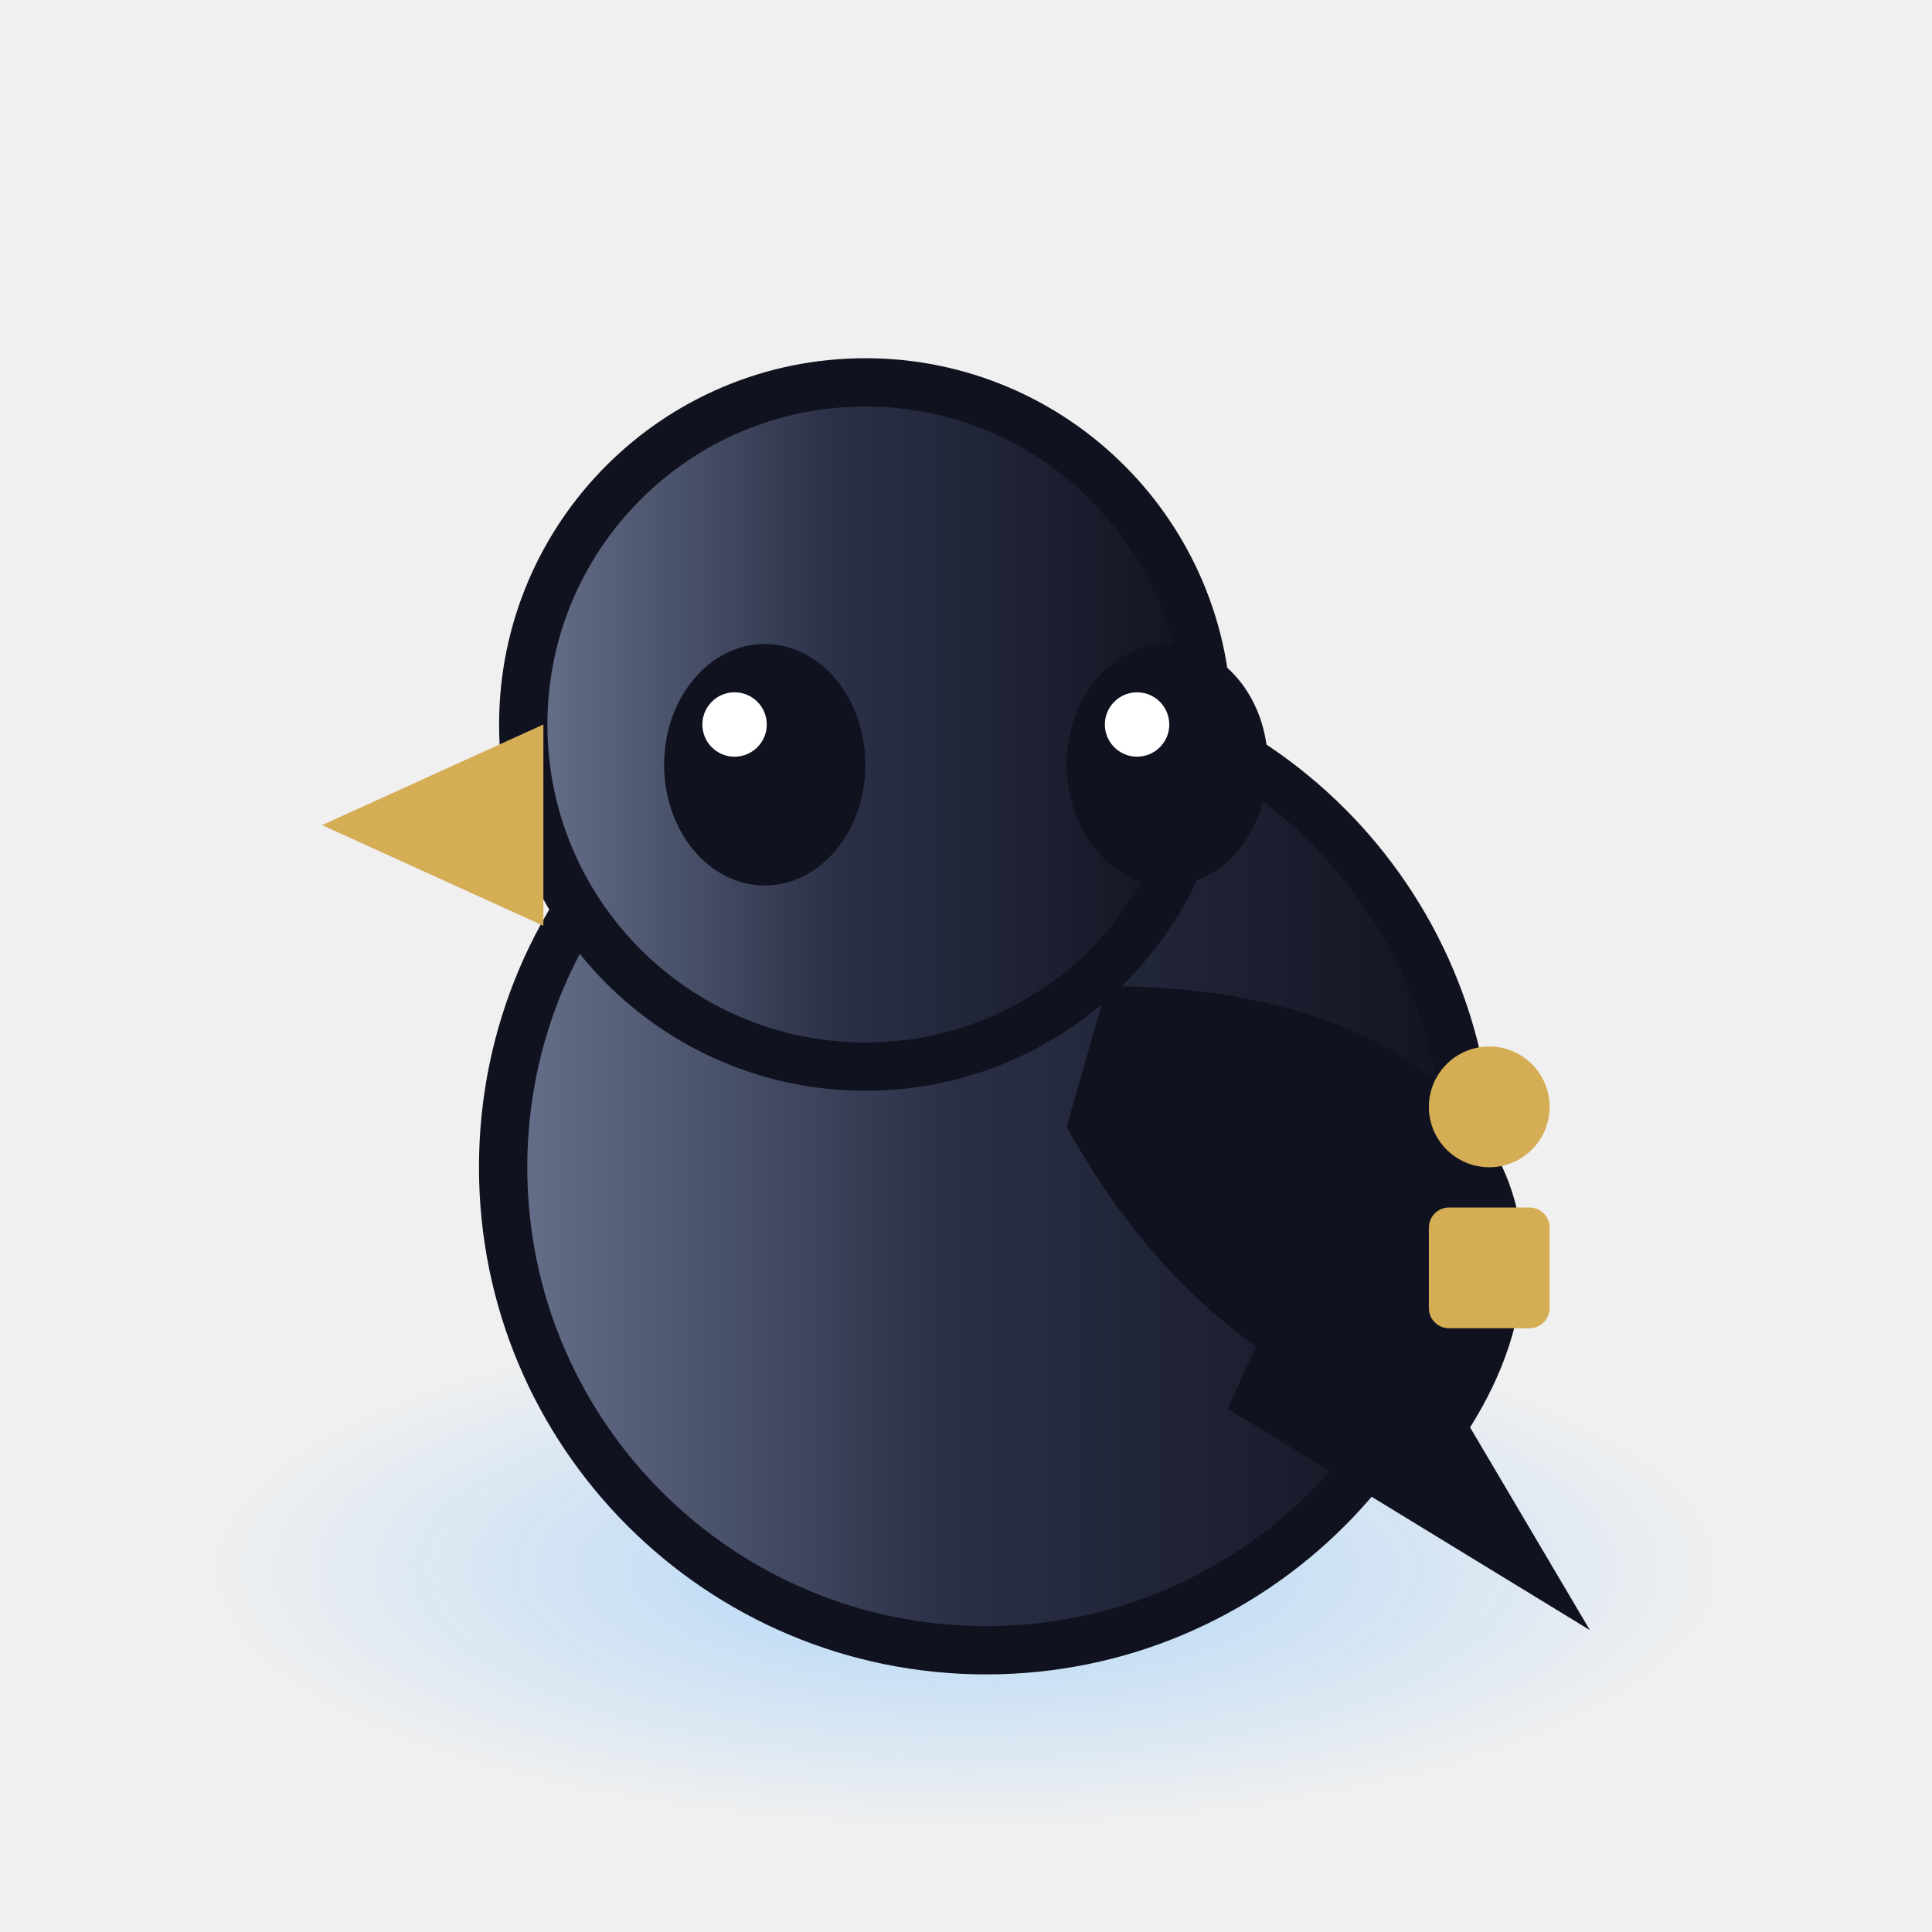
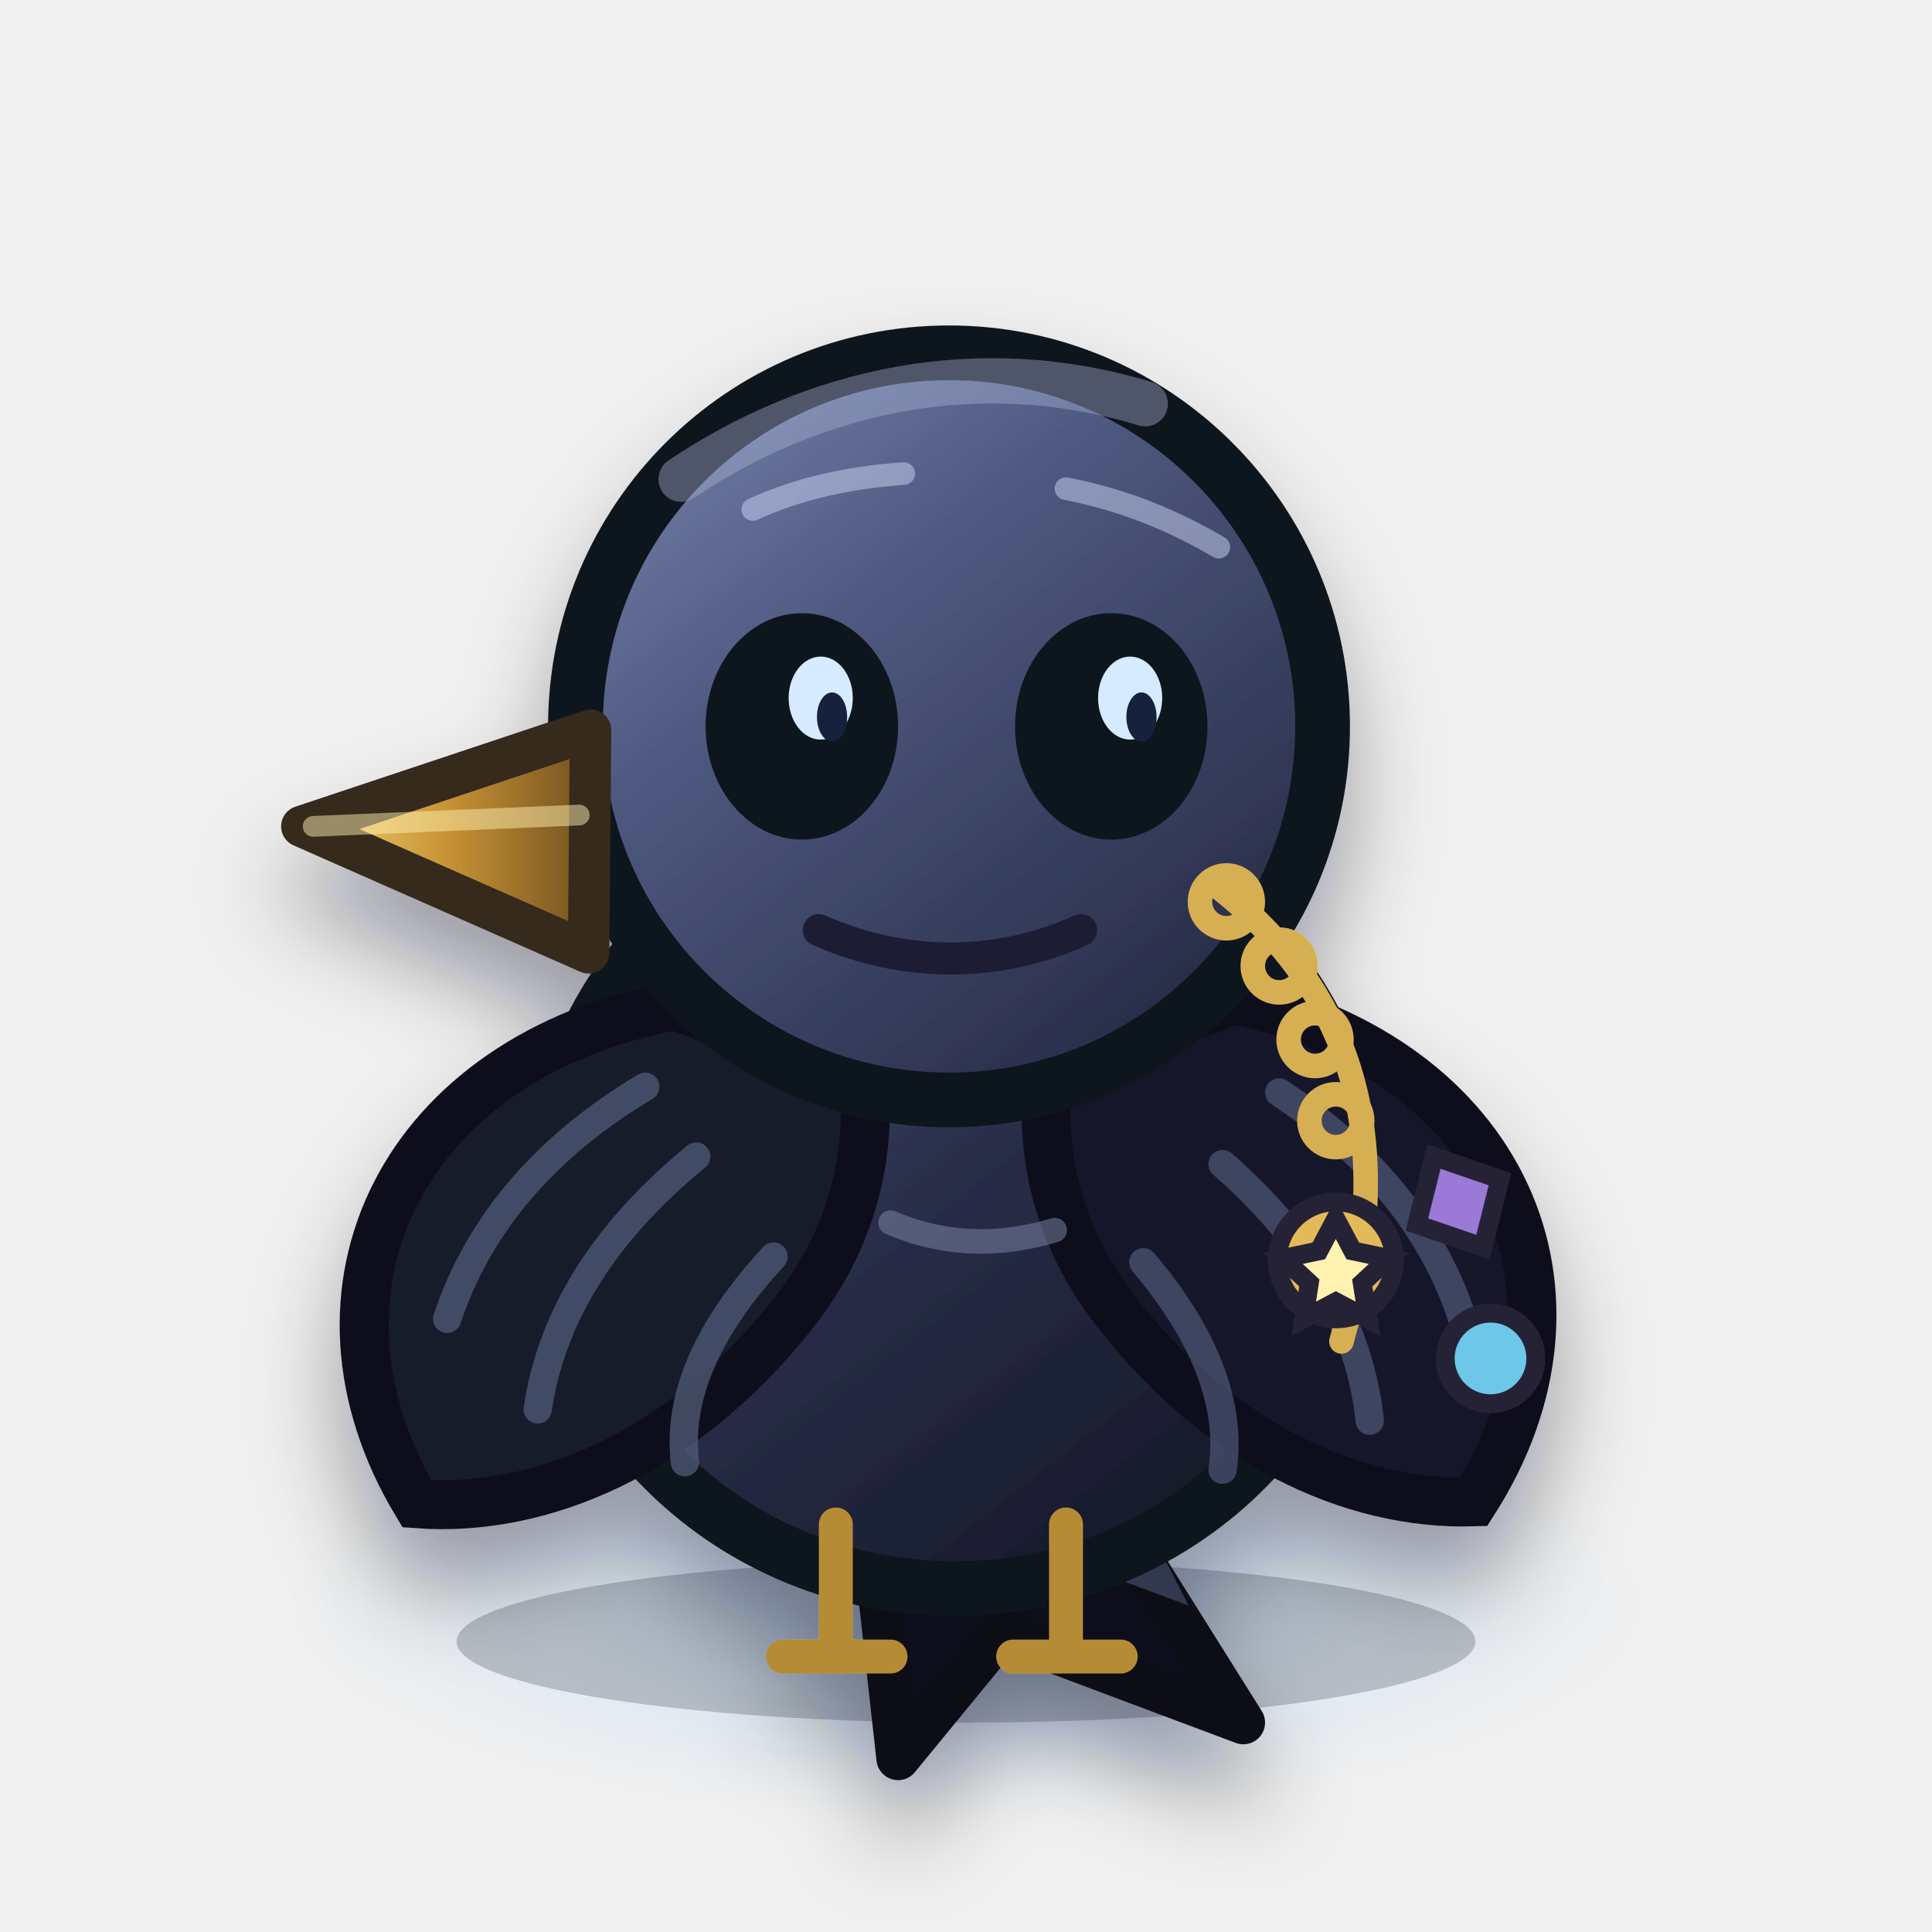
- <svg xmlns="http://www.w3.org/2000/svg" width="1024" height="1024" viewBox="0 0 96 96" role="img" aria-labelledby="title desc" data-looper-id="lokdex:g1:007" data-looper-name="Charm Crow">
+ <svg xmlns="http://www.w3.org/2000/svg" width="1024" height="1024" viewBox="0 0 1024 1024" role="img" aria-labelledby="title desc" data-looper-id="lokdex:g1:007" data-looper-name="Charm Crow" data-art-version="2">
  <defs>
-     <linearGradient id="body">
-       <stop offset="0" stop-color="#68718d" />
-       <stop offset=".46" stop-color="#2b3047" />
-       <stop offset="1" stop-color="#10131f" />
+     <linearGradient id="feather" x1="250" y1="180" x2="760" y2="830" gradientUnits="userSpaceOnUse">
+       <stop stop-color="#8793bb" />
+       <stop offset=".28" stop-color="#505a82" />
+       <stop offset=".62" stop-color="#282d48" />
+       <stop offset="1" stop-color="#0d101b" />
+     </linearGradient>
+     <linearGradient id="beak">
+       <stop stop-color="#f4d77a" />
+       <stop offset=".5" stop-color="#c89335" />
+       <stop offset="1" stop-color="#725120" />
    </linearGradient>
    <radialGradient id="aura">
-       <stop offset="0" stop-color="#7dc0ff" stop-opacity=".56" />
+       <stop stop-color="#7dc0ff" stop-opacity=".34" />
      <stop offset="1" stop-color="#7dc0ff" stop-opacity="0" />
    </radialGradient>
+     <filter id="shadow" x="-30%" y="-30%" width="170%" height="190%">
+       <feDropShadow dx="0" dy="31" stdDeviation="24" flood-color="#0b0d16" flood-opacity=".35" />
+     </filter>
  </defs>
-   <ellipse cx="48" cy="78" rx="38" ry="13" fill="url(#aura)" />
-   <ellipse cx="49" cy="58" rx="24" ry="24" fill="url(#body)" stroke="#10131f" stroke-width="2.4" />
-   <circle cx="43" cy="36" r="17" fill="url(#body)" stroke="#10131f" stroke-width="2.4" />
-   <path d="M55 49c18 0 25 11 18 22-8-1-15-6-20-15Z" fill="#10131f" />
-   <path d="m27 36-11 5 11 5Z" fill="#d5ad54" />
-   <path d="M61 70 79 81 66 59" fill="#10131f" />
-   <ellipse cx="38" cy="38" rx="5" ry="6" fill="#10131f" />
-   <ellipse cx="58" cy="38" rx="5" ry="6" fill="#10131f" />
-   <circle cx="36.5" cy="36" r="1.6" fill="#fff" />
-   <circle cx="56.5" cy="36" r="1.6" fill="#fff" />
-   <g fill="#d5ad54">
-     <circle cx="74" cy="55" r="3" />
-     <rect x="71" y="60" width="6" height="6" rx="1" />
+   <ellipse cx="512" cy="850" rx="360" ry="116" fill="url(#aura)" />
+   <ellipse cx="512" cy="870" rx="270" ry="43" fill="#111524" opacity=".22" />
+   <g id="character" filter="url(#shadow)">
+     <g id="tail">
+       <path d="M553 744 659 913l-128-48-55 67-19-171Z" fill="#0e111b" stroke="#0a0d15" stroke-width="23" stroke-linejoin="round" />
+       <path d="M587 767 630 851l-75-28" fill="#465070" opacity=".65" />
+     </g>
+     <ellipse cx="506" cy="635" rx="214" ry="207" fill="url(#feather)" stroke="#10131f" stroke-width="29" />
+     <g id="wing-left">
+       <path d="M358 533c-145 27-205 151-137 264 67 5 141-28 198-99 29-36 43-78 39-126Z" fill="#171b2c" stroke="#0e111c" stroke-width="26" />
+       <path d="M342 576c-52 31-88 72-105 123m132-86c-50 41-77 86-84 134m125-81c-35 38-51 74-47 109" fill="none" stroke="#55607f" stroke-width="15" stroke-linecap="round" opacity=".7" />
+     </g>
+     <g id="wing-right">
+       <path d="M655 530c142 31 197 155 126 266-65 2-137-32-191-103-28-37-40-80-34-127Z" fill="#151929" stroke="#0e111c" stroke-width="26" />
+       <path d="M678 579c50 33 84 75 99 126m-129-88c48 42 73 88 78 136m-120-84c33 39 47 76 42 110" fill="none" stroke="#4f5879" stroke-width="15" stroke-linecap="round" opacity=".68" />
+     </g>
+     <g id="head">
+       <circle cx="503" cy="385" r="198" fill="url(#feather)" stroke="#10131f" stroke-width="29" />
+       <path d="M361 254c70-47 157-67 246-40" fill="none" stroke="#a8b2d5" stroke-width="24" stroke-linecap="round" opacity=".42" />
+       <path d="M313 387 160 438l152 67Z" fill="url(#beak)" stroke="#34291c" stroke-width="22" stroke-linejoin="round" />
+       <path d="M166 438 307 432" stroke="#fff0af" stroke-width="11" stroke-linecap="round" opacity=".5" />
+     </g>
+     <g id="face">
+       <ellipse cx="425" cy="385" rx="51" ry="60" fill="#10131f" />
+       <ellipse cx="589" cy="385" rx="51" ry="60" fill="#10131f" />
+       <ellipse cx="435" cy="370" rx="17" ry="22" fill="#d6ebff" />
+       <ellipse cx="599" cy="370" rx="17" ry="22" fill="#d6ebff" />
+       <ellipse cx="441" cy="380" rx="8" ry="13" fill="#18223d" />
+       <ellipse cx="605" cy="380" rx="8" ry="13" fill="#18223d" />
+       <path d="M434 493c45 20 95 20 139 0" fill="none" stroke="#1a1f31" stroke-width="17" stroke-linecap="round" />
+     </g>
+     <g id="charm-chain" fill="none" stroke="#d7af52" stroke-width="13" stroke-linecap="round">
+       <path d="M643 468c78 60 97 141 68 243" />
+       <circle cx="650" cy="478" r="14" />
+       <circle cx="678" cy="512" r="14" />
+       <circle cx="697" cy="551" r="14" />
+       <circle cx="708" cy="594" r="14" />
+     </g>
+     <g id="charms" stroke="#252035" stroke-width="10">
+       <circle cx="708" cy="668" r="31" fill="#e4b95a" />
+       <path d="m708 646 9 17 19 4-14 13 3 19-17-9-17 9 3-19-14-13 19-4Z" fill="#fff2b1" />
+       <path d="m760 613 35 12-9 36-35-12Z" fill="#9a79d7" />
+       <circle cx="790" cy="720" r="24" fill="#6dc7e8" />
+     </g>
+     <g id="feather-glints">
+       <path d="M399 270c24-11 51-17 80-19m86 8c31 6 57 17 81 31" fill="none" stroke="#d7e1ff" stroke-width="12" stroke-linecap="round" opacity=".46" />
+       <path d="M472 648c28 12 57 13 87 4" fill="none" stroke="#7f89ac" stroke-width="13" stroke-linecap="round" opacity=".5" />
+     </g>
+     <g id="feet" fill="none" stroke="#b68b35" stroke-width="18" stroke-linecap="round">
+       <path d="M443 808v70m-28 0h57m93-70v70m-28 0h57" />
+     </g>
  </g>
</svg>
